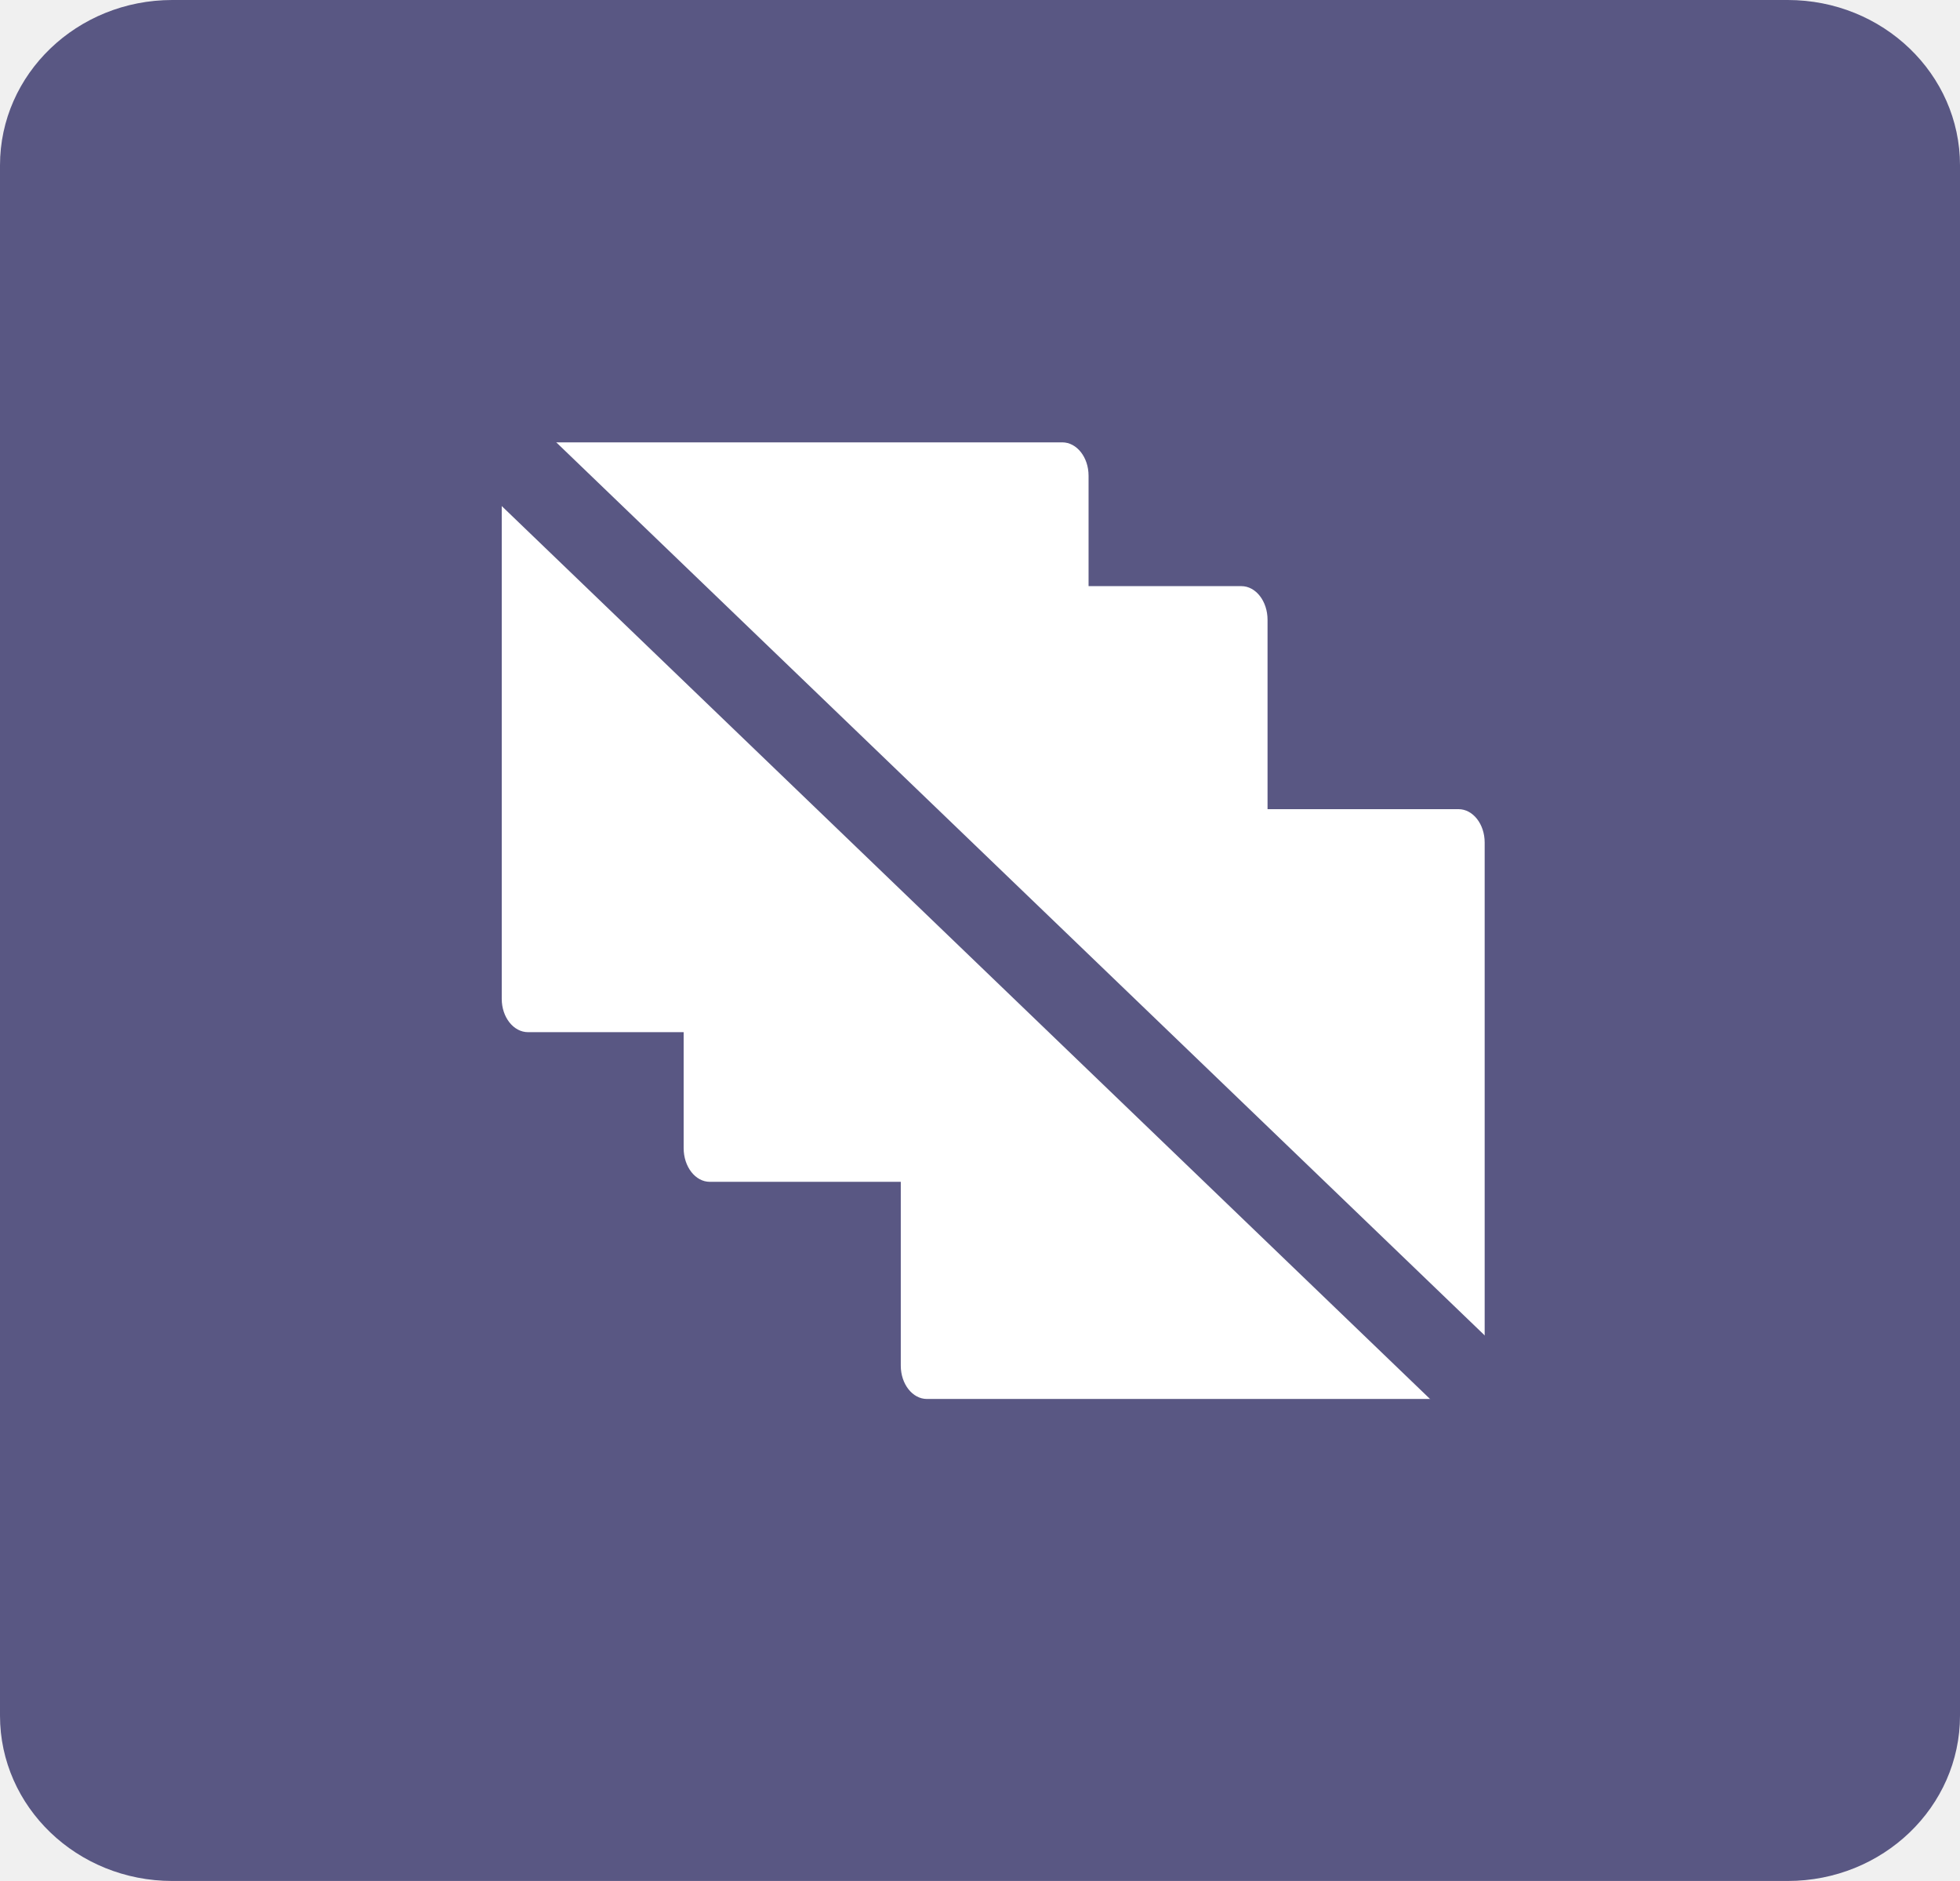
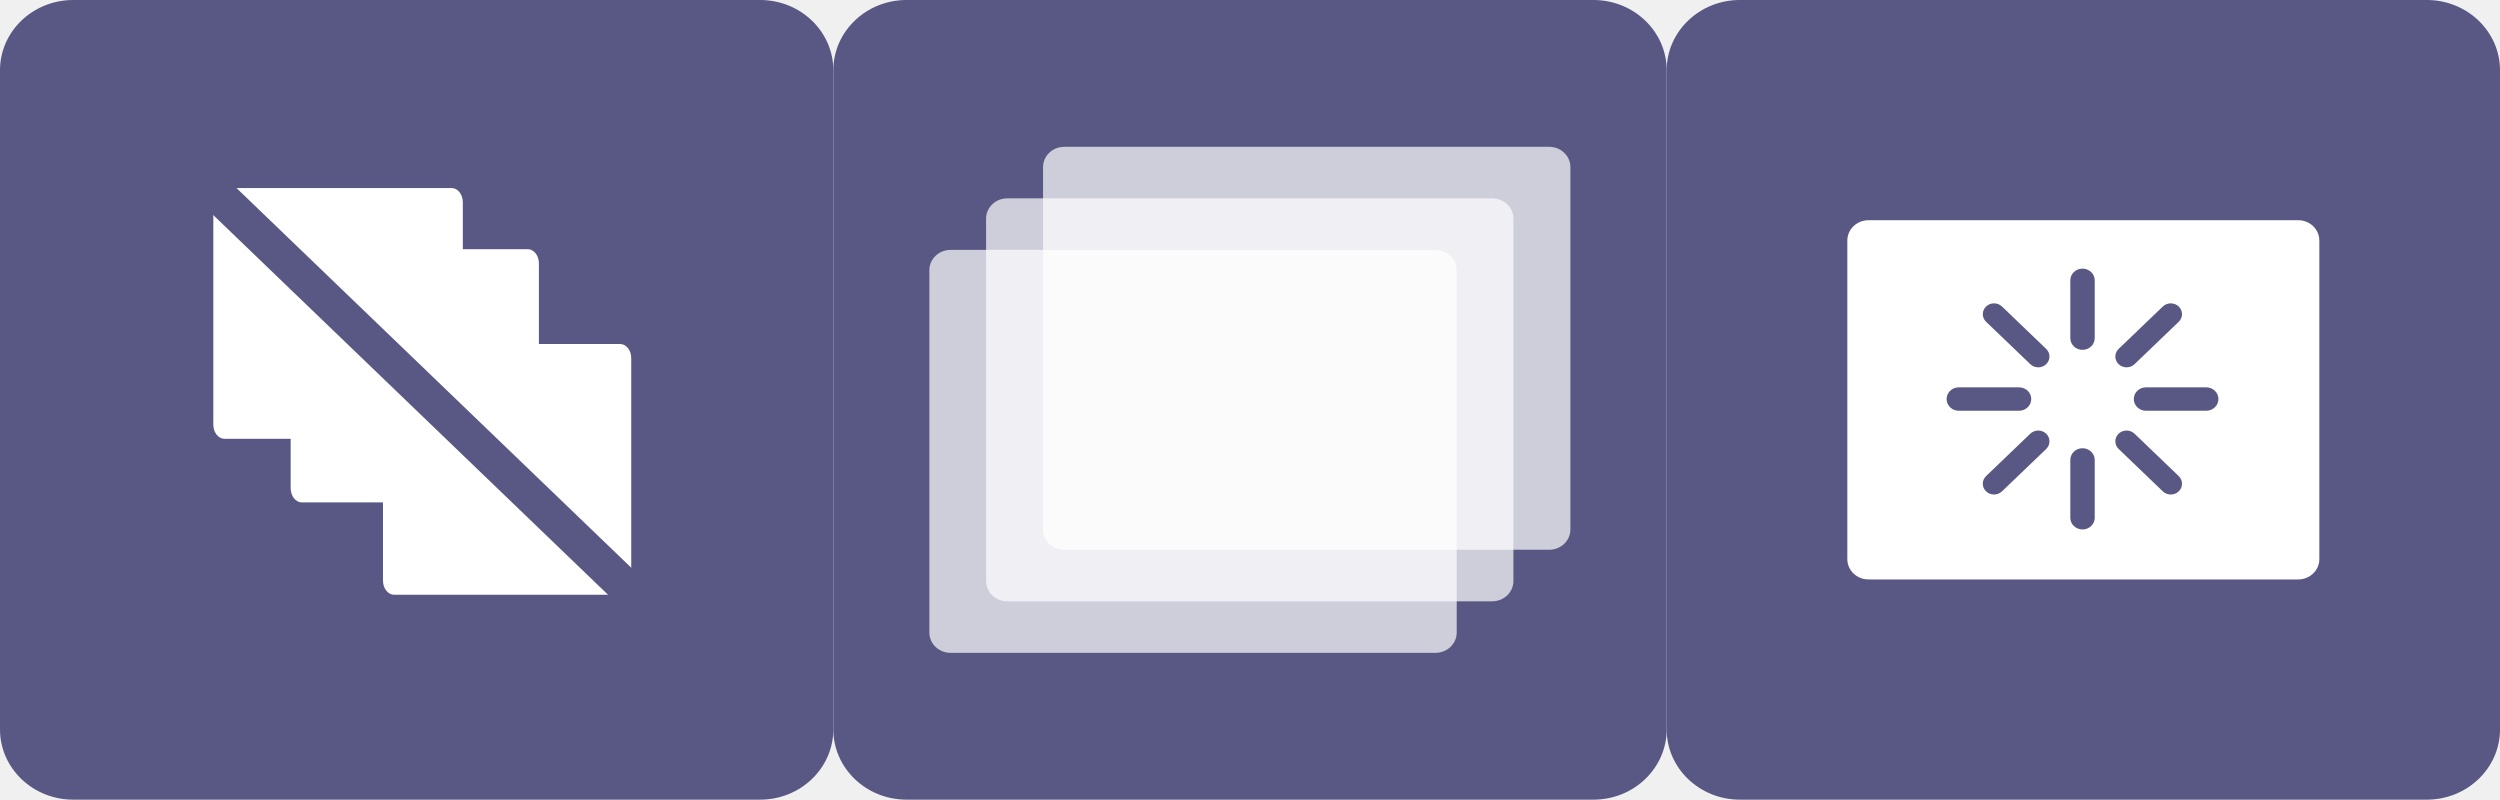
- <svg xmlns="http://www.w3.org/2000/svg" width="668" height="641" viewBox="0 0 668 641" fill="none">
-   <g clip-path="url(#clip0_2001_2)">
-     <g clip-path="url(#clip1_2001_2)">
-       <path d="M609.289 0H58.711C26.286 0 0 25.223 0 56.338V584.662C0 615.777 26.286 641 58.711 641H609.289C641.714 641 668 615.777 668 584.662V56.338C668 25.223 641.714 0 609.289 0Z" fill="#595783" />
-       <path d="M362.034 150.746H179.966C175.014 150.746 171 155.833 171 162.107V340.385C171 346.66 175.014 351.746 179.966 351.746H362.034C366.986 351.746 371 346.66 371 340.385V162.107C371 155.833 366.986 150.746 362.034 150.746Z" fill="white" />
-       <path d="M497.079 275.746H315.921C310.994 275.746 307 280.833 307 287.107V465.385C307 471.66 310.994 476.746 315.921 476.746H497.079C502.006 476.746 506 471.66 506 465.385V287.107C506 280.833 502.006 275.746 497.079 275.746Z" fill="white" />
-       <path d="M423.079 199.746H241.921C236.994 199.746 233 204.883 233 211.22V391.272C233 397.609 236.994 402.746 241.921 402.746H423.079C428.006 402.746 432 397.609 432 391.272V211.22C432 204.883 428.006 199.746 423.079 199.746Z" fill="white" />
-       <rect x="161.776" y="124" width="538.664" height="28.529" transform="rotate(43.8847 161.776 124)" fill="#595783" />
+ <svg xmlns="http://www.w3.org/2000/svg" width="2004" height="641" viewBox="0 0 2004 641" fill="none">
+   <g clip-path="url(#clip0_0_1)">
+     <path d="M609.289 0H58.711C26.286 0 0 25.223 0 56.338V584.662C0 615.777 26.286 641 58.711 641H609.289C641.714 641 668 615.777 668 584.662V56.338C668 25.223 641.714 0 609.289 0Z" fill="#595783" />
+     <path d="M362.034 150.746H179.966C175.014 150.746 171 155.833 171 162.107V340.385C171 346.66 175.014 351.746 179.966 351.746H362.034C366.986 351.746 371 346.66 371 340.385V162.107C371 155.833 366.986 150.746 362.034 150.746Z" fill="white" />
+     <path d="M497.079 275.746H315.921C310.994 275.746 307 280.833 307 287.107V465.385C307 471.66 310.994 476.746 315.921 476.746H497.079C502.006 476.746 506 471.66 506 465.385V287.107C506 280.833 502.006 275.746 497.079 275.746Z" fill="white" />
+     <path d="M423.079 199.746H241.921C236.994 199.746 233 204.883 233 211.22V391.272C233 397.609 236.994 402.746 241.921 402.746H423.079C428.006 402.746 432 397.609 432 391.272V211.22C432 204.883 428.006 199.746 423.079 199.746Z" fill="white" />
+     <rect x="161.776" y="124" width="538.664" height="28.529" transform="rotate(43.8847 161.776 124)" fill="#595783" />
+   </g>
+   <g clip-path="url(#clip1_0_1)">
+     <path d="M1277.29 0H726.711C694.286 0 668 25.223 668 56.338V584.662C668 615.777 694.286 641 726.711 641H1277.29C1309.71 641 1336 615.777 1336 584.662V56.338C1336 25.223 1309.71 0 1277.29 0Z" fill="#595783" />
+     <path d="M1241.87 117.684H853.069C843.701 117.684 836.108 124.97 836.108 133.959V424.412C836.108 433.401 843.701 440.688 853.069 440.688H1241.87C1251.23 440.688 1258.83 433.401 1258.83 424.412V133.959C1258.83 124.97 1251.23 117.684 1241.87 117.684Z" fill="white" fill-opacity="0.7" />
+     <path d="M1196.2 158.998H807.405C798.038 158.998 790.444 166.285 790.444 175.273V465.727C790.444 474.715 798.038 482.002 807.405 482.002H1196.2C1205.57 482.002 1213.16 474.715 1213.16 465.727V175.273C1213.16 166.285 1205.57 158.998 1196.2 158.998Z" fill="white" fill-opacity="0.7" />
+     <path d="M1150.73 200.312H761.938C752.57 200.312 744.977 207.599 744.977 216.588V507.041C744.977 516.03 752.57 523.316 761.938 523.316H1150.73C1160.1 523.316 1167.7 516.03 1167.7 507.041V216.588C1167.7 207.599 1160.1 200.312 1150.73 200.312Z" fill="white" fill-opacity="0.7" />
+   </g>
+   <g clip-path="url(#clip2_0_1)">
+     <rect width="668" height="641" transform="translate(1336)" fill="none" />
+     <g clip-path="url(#clip3_0_1)">
+       <path d="M1945.29 0H1394.71C1362.29 0 1336 25.223 1336 56.338V584.662C1336 615.777 1362.29 641 1394.71 641H1945.29C1977.71 641 2004 615.777 2004 584.662V56.338C2004 25.223 1977.71 0 1945.29 0Z" fill="#595783" />
+       <path d="M1842.22 176.525H1497.78C1488.41 176.525 1480.82 183.812 1480.82 192.801V448.199C1480.82 457.188 1488.41 464.475 1497.78 464.475H1842.22C1851.59 464.475 1859.18 457.188 1859.18 448.199V192.801C1859.18 183.812 1851.59 176.525 1842.22 176.525Z" fill="white" />
+       <path d="M1679.13 224.726C1679.13 219.54 1674.75 215.336 1669.35 215.336C1663.94 215.336 1659.56 219.54 1659.56 224.726V271.048C1659.56 276.234 1663.94 280.438 1669.35 280.438C1674.75 280.438 1679.13 276.234 1679.13 271.048V224.726Z" fill="#595783" />
+       <path d="M1679.13 368.7C1679.13 363.514 1674.75 359.311 1669.35 359.311C1663.94 359.311 1659.56 363.514 1659.56 368.7V415.022C1659.56 420.208 1663.94 424.412 1669.35 424.412C1674.75 424.412 1679.13 420.208 1679.13 415.022V368.7Z" fill="#595783" />
+       <path d="M1570.19 310.484C1564.79 310.484 1560.41 314.688 1560.41 319.874C1560.41 325.06 1564.79 329.264 1570.19 329.264H1618.46C1623.87 329.264 1628.25 325.06 1628.25 319.874C1628.25 314.688 1623.87 310.484 1618.46 310.484H1570.19Z" fill="#595783" />
+       <path d="M1720.23 310.484C1714.83 310.484 1710.45 314.688 1710.45 319.874C1710.45 325.06 1714.83 329.264 1720.23 329.264H1768.5C1773.91 329.264 1778.29 325.06 1778.29 319.874C1778.29 314.688 1773.91 310.484 1768.5 310.484H1720.23Z" fill="#595783" />
+       <path d="M1592.05 245.701L1592.05 245.701C1588.53 249.079 1588.53 254.557 1592.05 257.935L1627.47 291.92C1630.99 295.298 1636.7 295.298 1640.22 291.92L1640.22 291.919C1643.74 288.541 1643.74 283.064 1640.22 279.685L1604.8 245.701C1601.28 242.322 1595.57 242.322 1592.05 245.701Z" fill="#595783" />
+       <path d="M1698.3 347.655L1698.3 347.655C1694.78 351.033 1694.78 356.511 1698.3 359.889L1733.71 393.874C1737.24 397.252 1742.94 397.252 1746.46 393.874L1746.46 393.874C1749.99 390.495 1749.99 385.018 1746.46 381.639L1711.05 347.655C1707.53 344.276 1701.82 344.276 1698.3 347.655Z" fill="#595783" />
+       <path d="M1592.05 393.873L1592.05 393.873C1595.57 397.251 1601.28 397.251 1604.8 393.873L1640.22 359.889C1643.74 356.51 1643.74 351.033 1640.22 347.654C1636.69 344.276 1630.99 344.276 1627.47 347.654L1592.05 381.639C1588.53 385.017 1588.53 390.495 1592.05 393.873Z" fill="#595783" />
+       <path d="M1698.3 291.92L1698.3 291.92C1701.82 295.299 1707.53 295.299 1711.05 291.92L1746.46 257.936C1749.98 254.558 1749.98 249.08 1746.46 245.702L1746.46 245.701C1742.94 242.323 1737.24 242.323 1733.71 245.702L1698.3 279.686C1694.78 283.064 1694.78 288.542 1698.3 291.92Z" fill="#595783" />
    </g>
  </g>
  <defs>
-     <clipPath id="clip0_2001_2">
+     <clipPath id="clip0_0_1">
      <rect width="668" height="641" fill="white" />
    </clipPath>
-     <clipPath id="clip1_2001_2">
-       <rect width="668" height="641" fill="white" />
+     <clipPath id="clip1_0_1">
+       <rect width="668" height="641" fill="white" transform="translate(668)" />
+     </clipPath>
+     <clipPath id="clip2_0_1">
+       <rect width="668" height="641" fill="red" transform="translate(1336)" />
+     </clipPath>
+     <clipPath id="clip3_0_1">
+       <rect width="668" height="641" fill="white" transform="translate(1336)" />
    </clipPath>
  </defs>
</svg>
